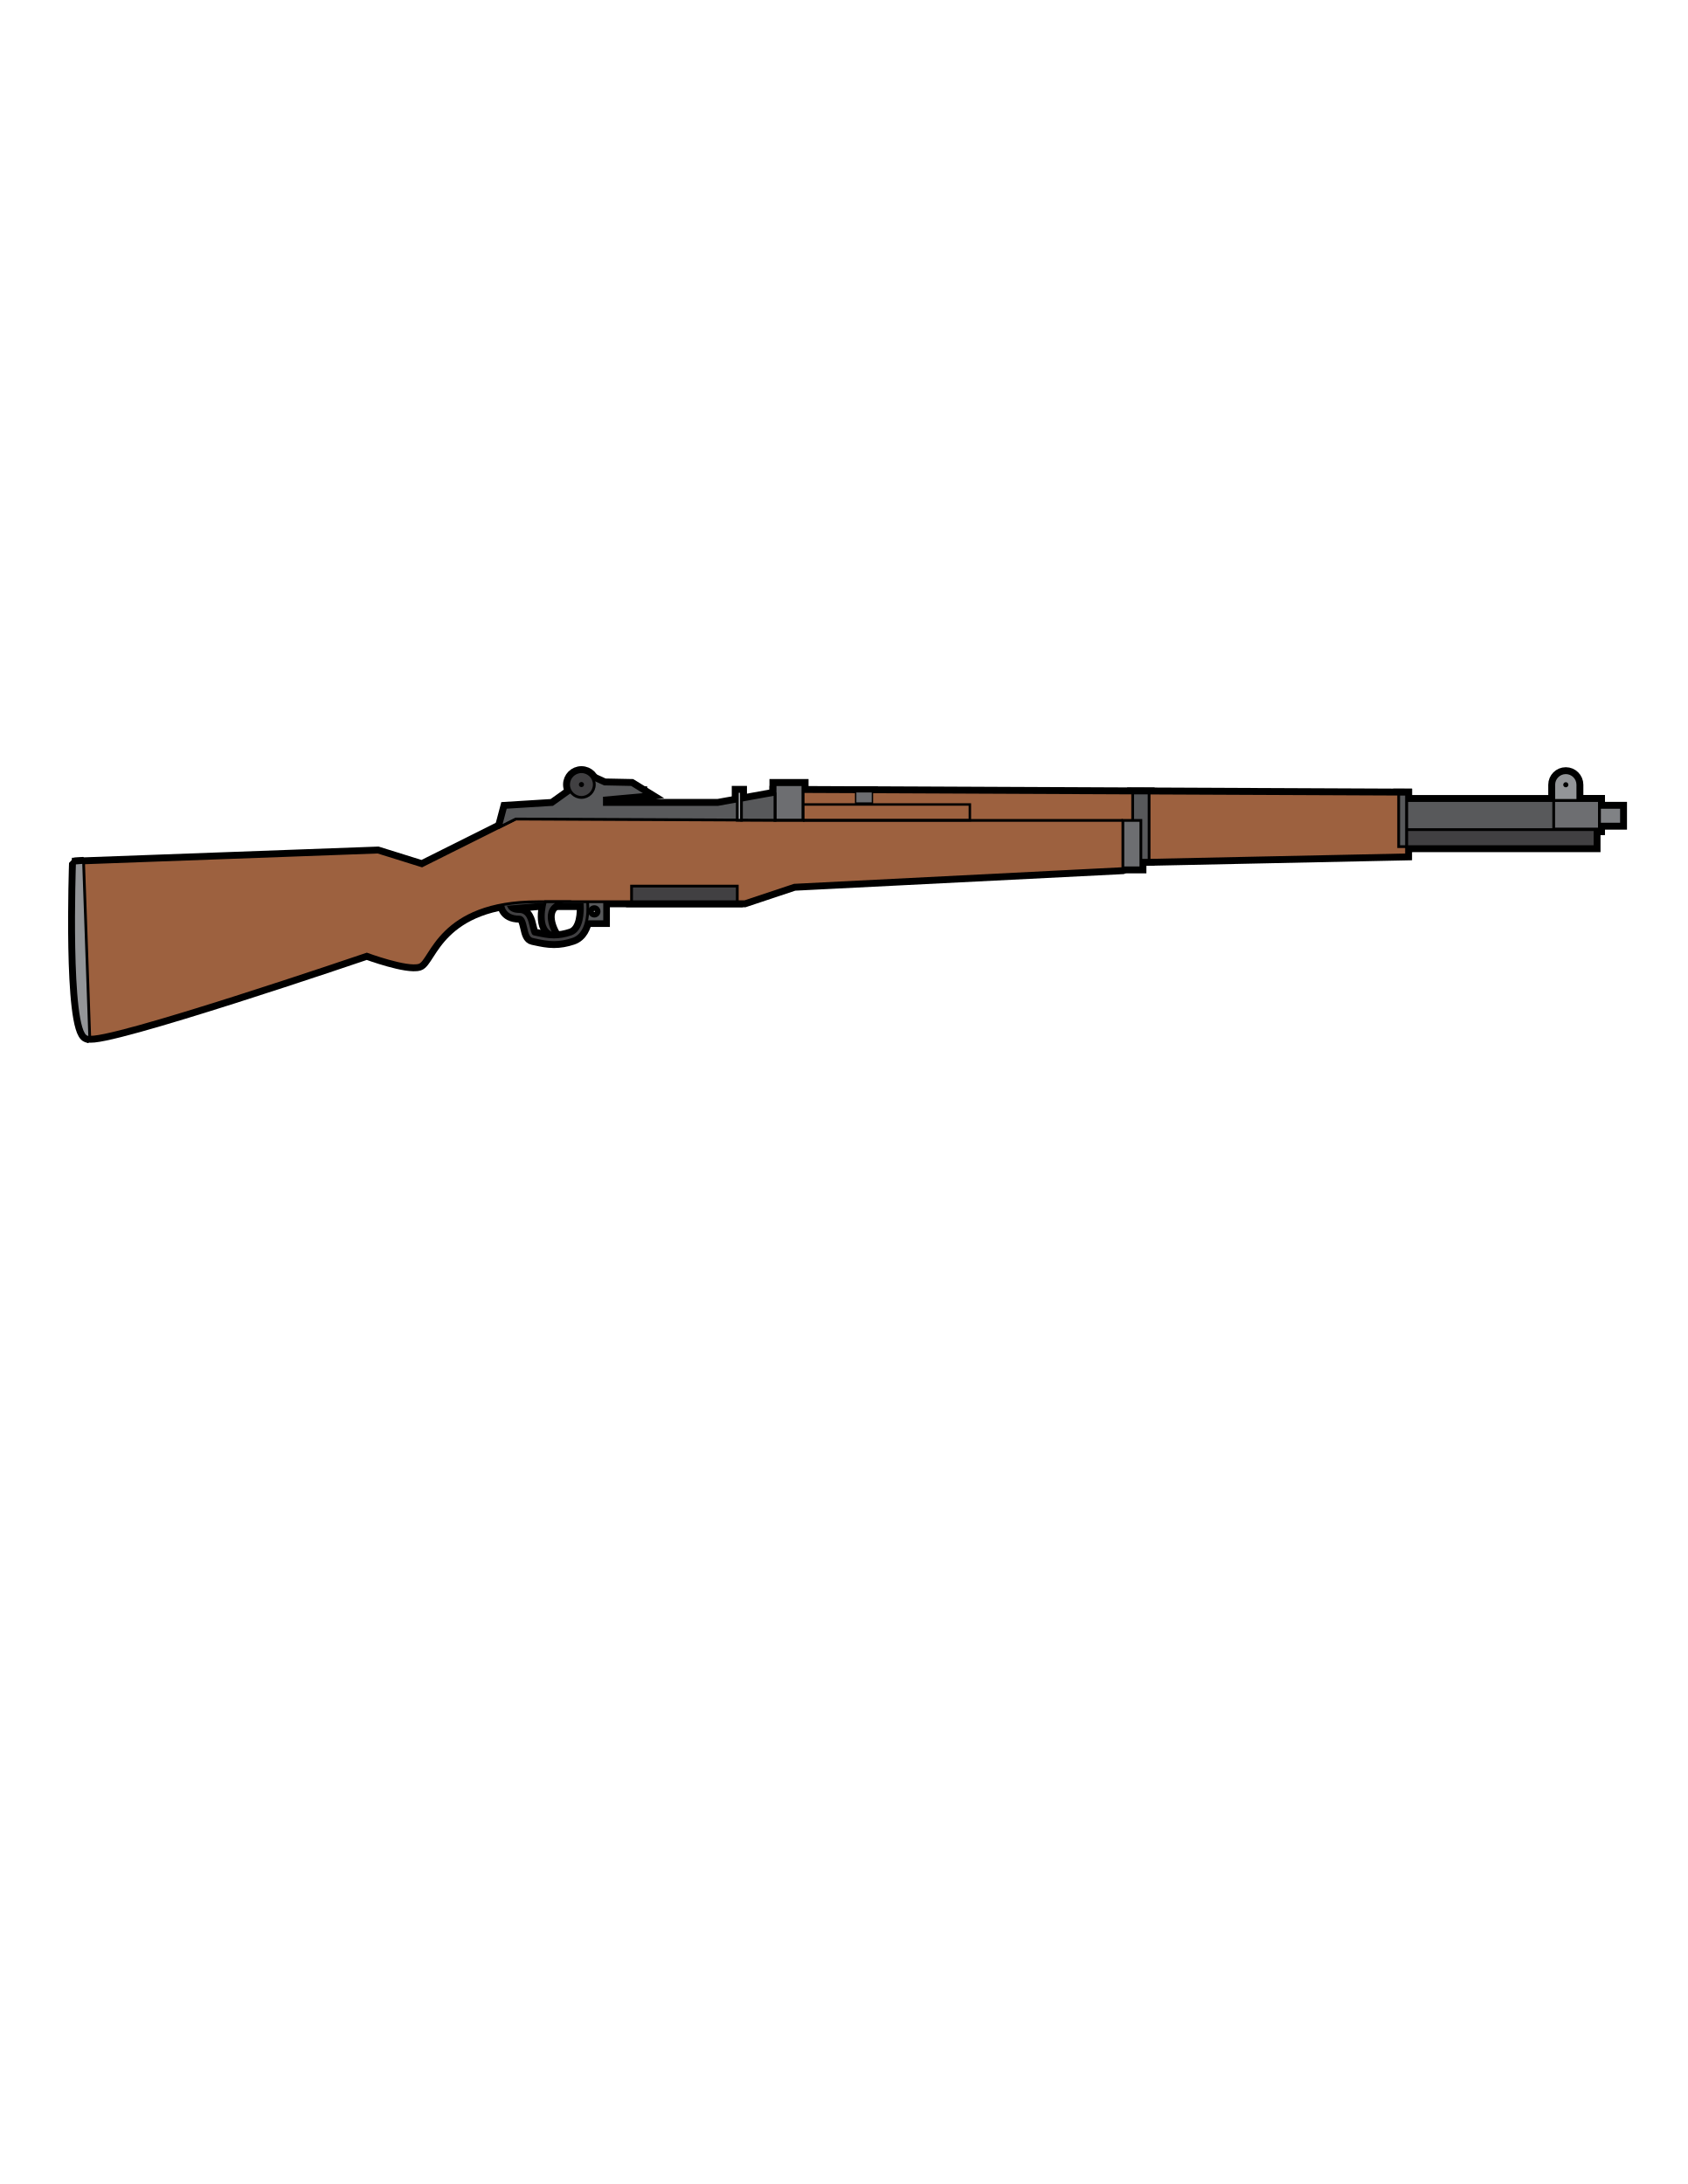
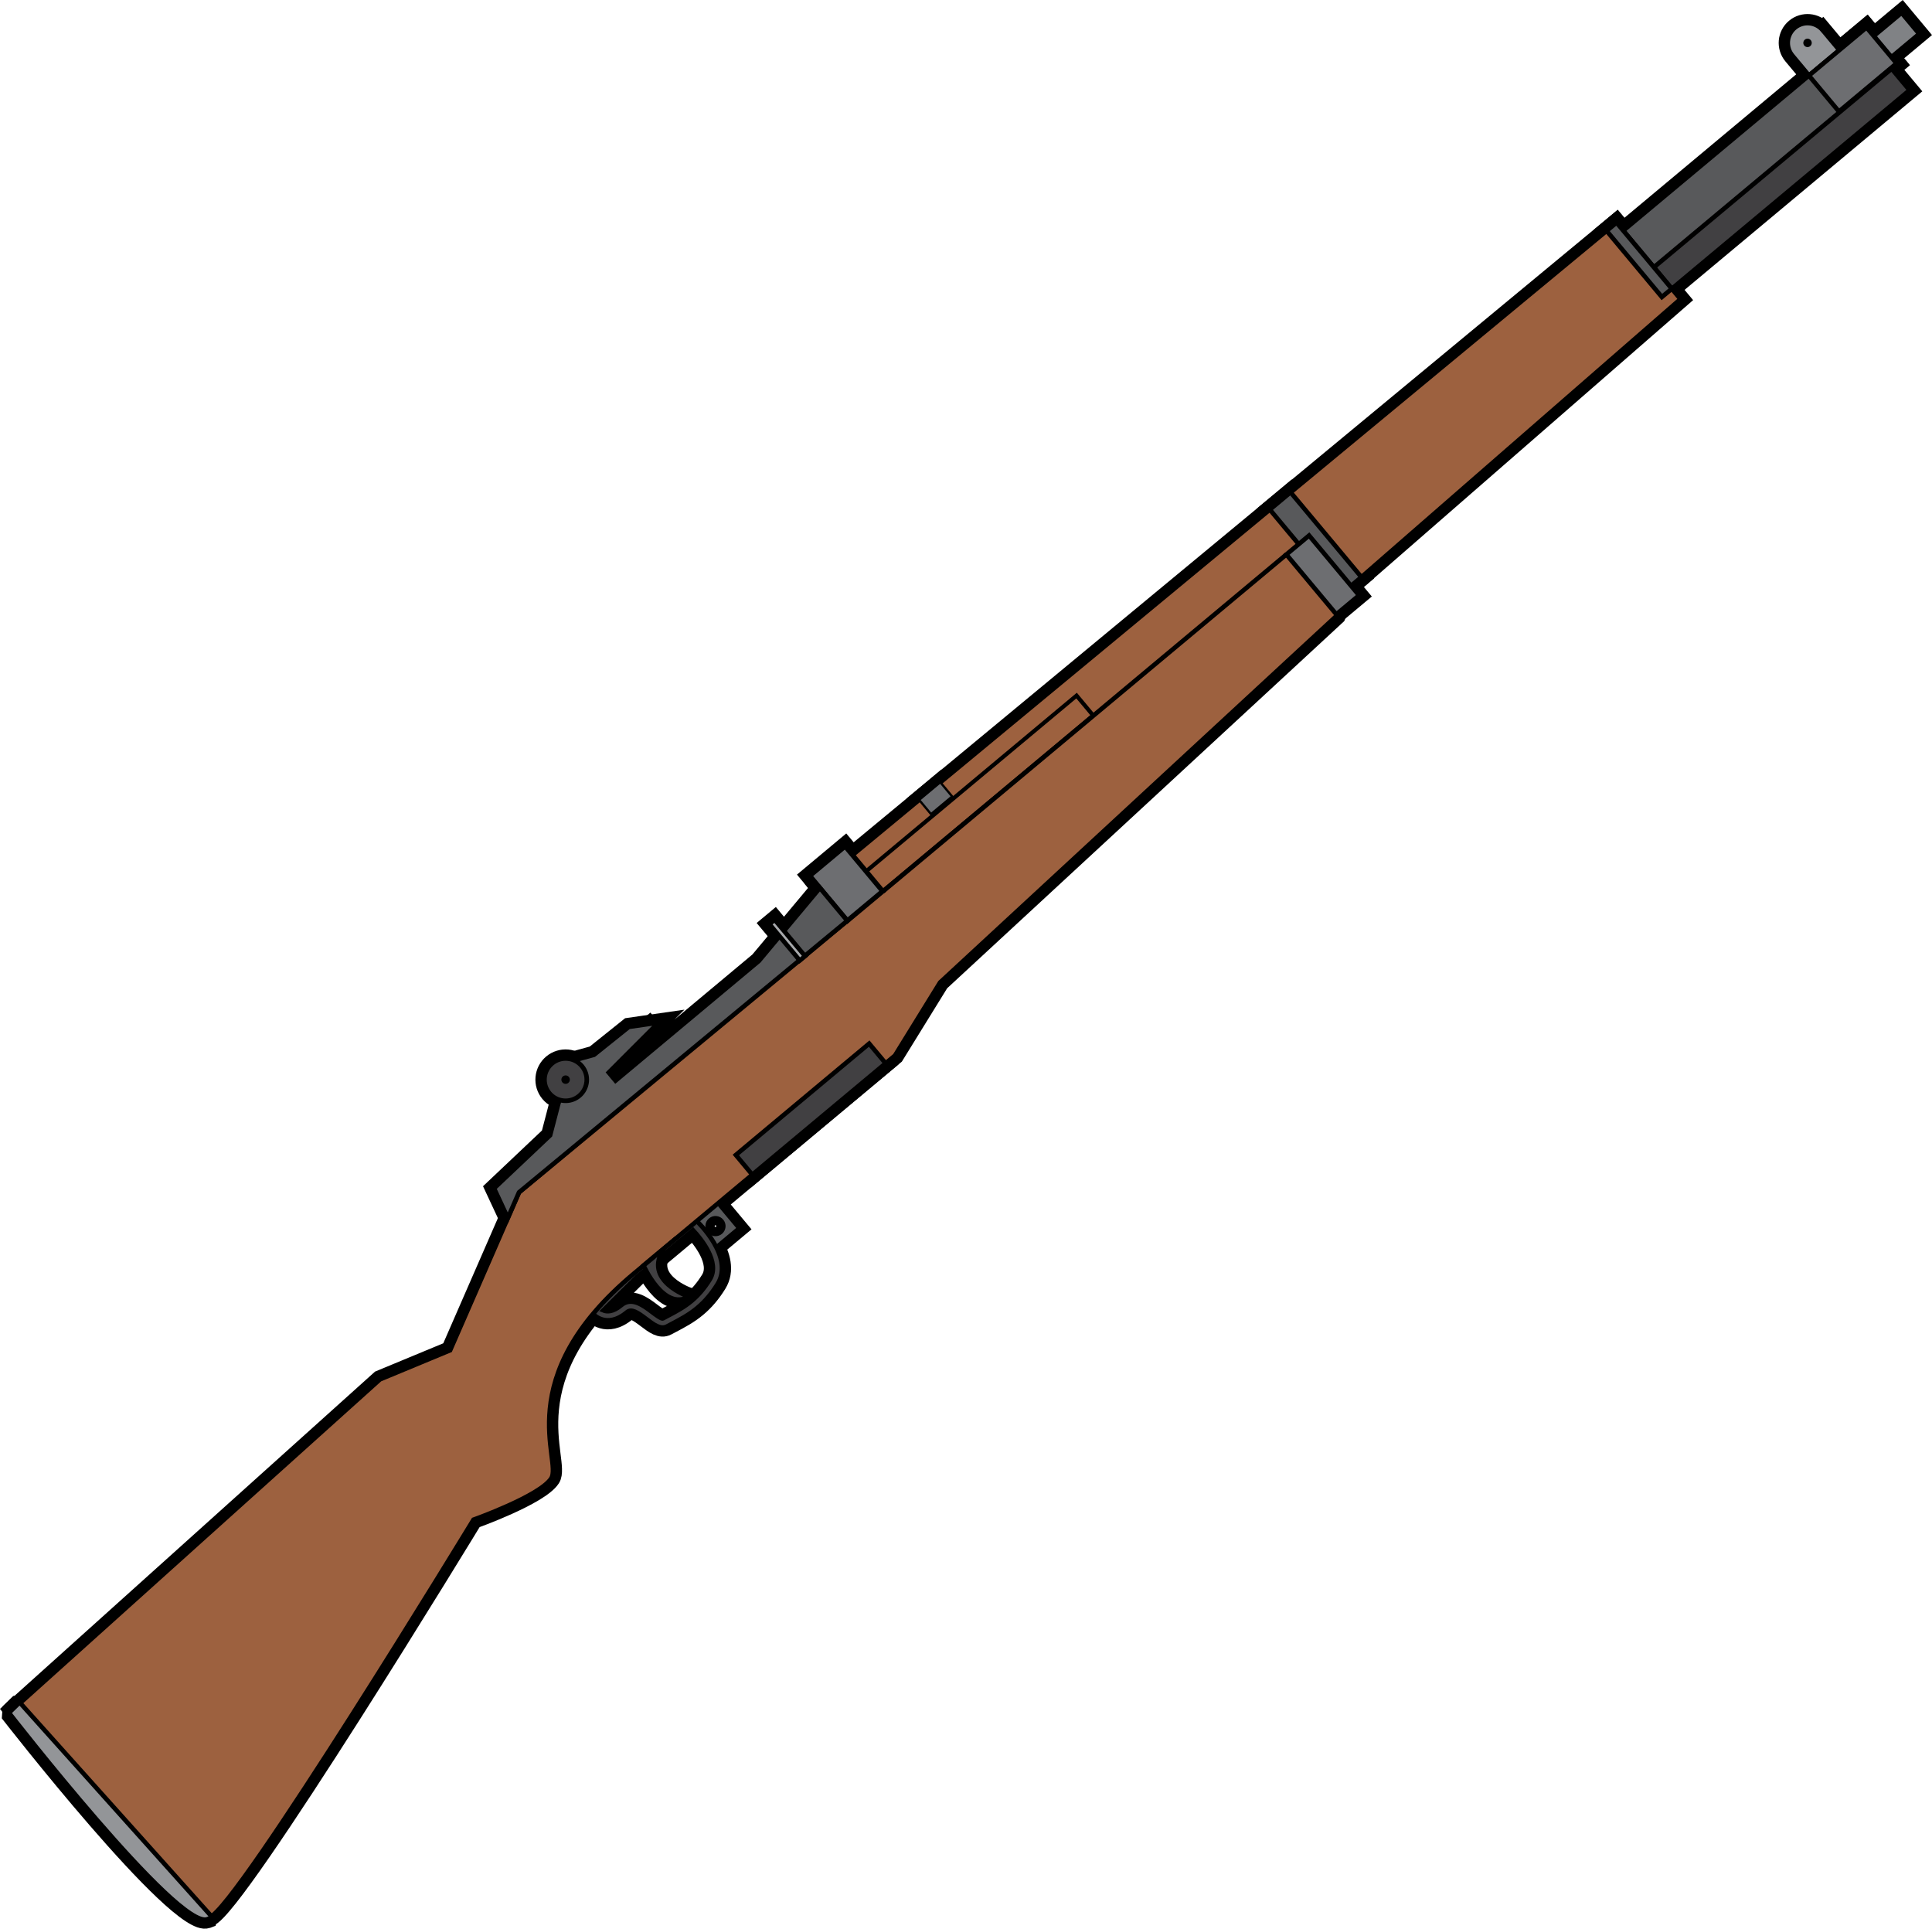
- <svg xmlns="http://www.w3.org/2000/svg" version="1.1" x="0px" y="0px" width="612px" height="792px" viewBox="0 0 612 792" style="enable-background:new 0 0 612 792;" xml:space="preserve">
-   <g id="Layer_1">
-     <g>
-       <path style="fill:#58595B;stroke:#000000;stroke-width:4;stroke-miterlimit:10;" d="M211.851,326.856v7.29h7.29v-7.29H211.851z     M215.495,332.324c-1.006,0-1.822-0.816-1.822-1.822c0-1.007,0.816-1.822,1.822-1.822c1.007,0,1.823,0.815,1.823,1.822    C217.318,331.508,216.502,332.324,215.495,332.324z" />
-       <g>
-         <path style="fill:#939598;stroke:#000000;stroke-width:4;stroke-miterlimit:10;" d="M572.113,284.581     c0-2.41-1.953-4.363-4.363-4.363s-4.363,1.954-4.363,4.363l0,0l0,0v5.818h8.727V284.581L572.113,284.581L572.113,284.581z" />
-         <circle style="stroke:#000000;stroke-width:4;stroke-miterlimit:10;" cx="567.75" cy="284.581" r="0.931" />
+ <svg xmlns="http://www.w3.org/2000/svg" version="1.1" x="0px" y="0px" width="256" height="255.557" viewBox="0 0 256 255.557" xml:space="preserve" id="svg112">
+   <defs id="defs116" />
+   <g id="g983" transform="matrix(0.4609735,-0.3849712,0.3849712,0.4609735,-131.7665,93.06471)">
+     <g style="display:inline" id="Layer_1">
+       <g id="g54">
+         <path id="path2" d="m 211.851,326.856 v 7.29 h 7.29 v -7.29 z m 3.644,5.468 c -1.006,0 -1.822,-0.816 -1.822,-1.822 0,-1.007 0.816,-1.822 1.822,-1.822 1.007,0 1.823,0.815 1.823,1.822 0,1.006 -0.816,1.822 -1.823,1.822 z" style="fill:#58595b;stroke:#000000;stroke-width:4;stroke-miterlimit:10" />
+         <g id="g8">
+           <path id="path4" d="m 572.113,284.581 c 0,-2.41 -1.953,-4.363 -4.363,-4.363 -2.41,0 -4.363,1.954 -4.363,4.363 v 0 0 5.818 h 8.727 v -5.818 z" style="fill:#939598;stroke:#000000;stroke-width:4;stroke-miterlimit:10" />
+           <circle id="circle6" r="0.931" cy="284.581" cx="567.75" style="stroke:#000000;stroke-width:4;stroke-miterlimit:10" />
+         </g>
+         <rect id="rect10" height="6.076" width="8.283" style="fill:#808285;stroke:#000000;stroke-width:4;stroke-miterlimit:10" y="292.783" x="579.652" />
+         <path id="path12" d="m 200.87,341.79 c -0.001,0 -0.001,0 0,0 -2.414,0 -4.472,-0.442 -6.651,-0.91 l -1.089,-0.231 c -1.607,-0.334 -2.032,-2.187 -2.482,-4.147 -0.546,-2.379 -1.002,-3.939 -2.314,-3.939 -5.931,0 -6,-4.512 -6,-4.558 v -0.918 l 12.578,-1.08 18.008,-0.003 0.107,0.879 c 0.057,0.469 1.321,11.503 -5.377,13.736 -2.366,0.788 -4.584,1.171 -6.78,1.171 z M 184.583,328.9 c 0.38,0.741 1.338,1.662 3.751,1.662 3.003,0 3.732,3.174 4.264,5.492 0.176,0.767 0.588,2.563 0.94,2.637 l 1.102,0.234 c 2.072,0.445 4.03,0.866 6.23,0.866 v 0 c 1.978,0 3.989,-0.35 6.147,-1.069 4.231,-1.411 4.235,-8.259 4.095,-10.717 h -16.115 z" style="fill:#414042;stroke:#000000;stroke-width:4;stroke-miterlimit:10" />
+         <rect id="rect14" height="4.504" width="13.526" style="stroke:#000000;stroke-width:4;stroke-miterlimit:10" y="287.146" x="219.141" />
+         <path id="path16" d="m 28.001,312.999 c 0,0 -1.953,60.61 4.004,63 5.957,2.39 101.002,-30.003 101.002,-30.003 0,0 14.548,5.383 18.992,4.004 4.444,-1.379 6.998,-22.996 42.998,-22.996 36,0 75.003,0 75.003,0 l 17.991,-5.997 119.002,-6.007 5.692,-2.958 97.312,-2.038 V 288 l -228.995,-1 v 10 H 187.007 L 153,314 137.002,309.004 Z" style="fill:#9d613f;stroke:#000000;stroke-width:4;stroke-miterlimit:10" />
+         <path id="path18" d="m 31.406,375.999 c -6.513,-2.39 -4.377,-63 -4.377,-63 l 3.279,-0.256 2.241,63.654 z" style="fill:#939598;stroke:#000000;stroke-width:4;stroke-miterlimit:1" />
+         <path id="path20" d="M 37.054,375.396" style="fill:#9d613f;stroke:#000000;stroke-width:4;stroke-miterlimit:10" />
+         <rect id="rect22" height="6.377" width="68.337" style="fill:#414042;stroke:#000000;stroke-width:4;stroke-miterlimit:10" y="300.641" x="509.997" />
+         <rect id="rect24" height="10.542" width="69.932" style="fill:#58595b;stroke:#000000;stroke-width:4;stroke-miterlimit:10" y="290.307" x="509.997" />
+         <rect id="rect26" height="19.017" width="2.85" style="fill:#58595b;stroke:#000000;stroke-width:4;stroke-miterlimit:10" y="288" x="507.147" />
+         <rect id="rect28" height="24.393" width="5.958" style="fill:#58595b;stroke:#000000;stroke-width:4;stroke-miterlimit:10" y="287.566" x="410.698" />
+         <rect id="rect30" height="17.201" width="6.53" style="fill:#6d6e71;stroke:#000000;stroke-width:4;stroke-miterlimit:10" y="297.509" x="407.147" />
+         <line id="line32" y2="297.509" x2="291.171" y1="297.509" x1="407.147" style="fill:none;stroke:#000000;stroke-width:4;stroke-miterlimit:10" />
+         <rect id="rect34" height="10.334" width="16.567" style="fill:#6d6e71;stroke:#000000;stroke-width:4;stroke-miterlimit:10" y="290.307" x="563.361" />
+         <rect id="rect36" height="5.67" width="38.333" style="fill:#414042;stroke:#000000;stroke-width:4;stroke-miterlimit:10" y="321.333" x="229" />
+         <path id="path38" d="m 197.743,327.003 c 0,0 -3.077,10.66 3.257,11.663 0,0 -5.667,-9.333 2.667,-11.663 z" style="fill:#414042;stroke:#000000;stroke-width:4;stroke-miterlimit:10" />
+         <rect id="rect40" height="5.715" width="82.821" style="fill:none;stroke:#000000;stroke-width:4;stroke-miterlimit:10" y="291.73" x="268.846" />
+         <rect id="rect42" height="12.939" width="10.169" style="fill:#6d6e71;stroke:#000000;stroke-width:4;stroke-miterlimit:10" y="284.506" x="281.002" />
+         <polygon id="polygon44" points="234.667,288 219.141,289.397 219.141,291.73 260.333,291.73 281.002,288 281.002,297.445 187.007,297 181.48,299.763 183.333,292.783 200.332,291.73 206.163,287.566 210.829,284.506 215.496,282.645 219.141,284.307 229,284.506 " style="fill:#58595b;stroke:#000000;stroke-width:4;stroke-miterlimit:10" />
+         <rect id="rect46" height="4.088" width="6.078" style="fill:#6d6e71;stroke:#000000;stroke-width:4;stroke-miterlimit:10" y="287.131" x="310.256" />
+         <circle id="circle48" r="4.667" cy="284.506" cx="210.829" style="fill:#414042;stroke:#000000;stroke-width:4;stroke-miterlimit:10" />
+         <circle id="circle50" r="0.933" cy="284.506" cx="210.829" style="stroke:#000000;stroke-width:4;stroke-miterlimit:10" />
+         <rect id="rect52" height="10.446" width="1.512" style="fill:#a7a9ac;stroke:#000000;stroke-width:4;stroke-miterlimit:10" y="287" x="267.333" />
      </g>
-       <rect x="579.652" y="292.783" style="fill:#808285;stroke:#000000;stroke-width:4;stroke-miterlimit:10;" width="8.283" height="6.076" />
-       <path style="fill:#414042;stroke:#000000;stroke-width:4;stroke-miterlimit:10;" d="M200.87,341.79    C200.869,341.79,200.869,341.79,200.87,341.79c-2.414,0-4.472-0.442-6.651-0.91l-1.089-0.231    c-1.607-0.334-2.032-2.187-2.482-4.147c-0.546-2.379-1.002-3.939-2.314-3.939c-5.931,0-6-4.512-6-4.558v-0.918l12.578-1.08    l18.008-0.003l0.107,0.879c0.057,0.469,1.321,11.503-5.377,13.736C205.284,341.407,203.066,341.79,200.87,341.79z M184.583,328.9    c0.38,0.741,1.338,1.662,3.751,1.662c3.003,0,3.732,3.174,4.264,5.492c0.176,0.767,0.588,2.563,0.94,2.637l1.102,0.234    c2.072,0.445,4.03,0.866,6.23,0.866h0c1.978,0,3.989-0.35,6.147-1.069c4.231-1.411,4.235-8.259,4.095-10.717h-16.115    L184.583,328.9z" />
-       <rect x="219.141" y="287.146" style="stroke:#000000;stroke-width:4;stroke-miterlimit:10;" width="13.526" height="4.504" />
-       <path style="fill:#9D613F;stroke:#000000;stroke-width:4;stroke-miterlimit:10;" d="M28.001,312.999c0,0-1.953,60.61,4.004,63    s101.002-30.003,101.002-30.003s14.548,5.383,18.992,4.004s6.998-22.996,42.998-22.996s75.003,0,75.003,0l17.991-5.997    L406.993,315l5.692-2.958l97.312-2.038V288L281.002,287V297h-93.995L153,314l-15.998-4.996L28.001,312.999z" />
-       <path style="fill:#939598;stroke:#000000;stroke-width:4;stroke-miterlimit:1;" d="M31.406,375.999c-6.513-2.39-4.377-63-4.377-63    l3.279-0.256l2.241,63.654L31.406,375.999z" />
-       <path style="fill:#9D613F;stroke:#000000;stroke-width:4;stroke-miterlimit:10;" d="M37.054,375.396" />
-       <rect x="509.997" y="300.641" style="fill:#414042;stroke:#000000;stroke-width:4;stroke-miterlimit:10;" width="68.337" height="6.377" />
-       <rect x="509.997" y="290.307" style="fill:#58595B;stroke:#000000;stroke-width:4;stroke-miterlimit:10;" width="69.932" height="10.542" />
-       <rect x="507.147" y="288" style="fill:#58595B;stroke:#000000;stroke-width:4;stroke-miterlimit:10;" width="2.85" height="19.017" />
-       <rect x="410.698" y="287.566" style="fill:#58595B;stroke:#000000;stroke-width:4;stroke-miterlimit:10;" width="5.958" height="24.393" />
-       <rect x="407.147" y="297.509" style="fill:#6D6E71;stroke:#000000;stroke-width:4;stroke-miterlimit:10;" width="6.53" height="17.201" />
-       <line style="fill:none;stroke:#000000;stroke-width:4;stroke-miterlimit:10;" x1="407.147" y1="297.509" x2="291.171" y2="297.509" />
-       <rect x="563.361" y="290.307" style="fill:#6D6E71;stroke:#000000;stroke-width:4;stroke-miterlimit:10;" width="16.567" height="10.334" />
-       <rect x="229" y="321.333" style="fill:#414042;stroke:#000000;stroke-width:4;stroke-miterlimit:10;" width="38.333" height="5.67" />
-       <path style="fill:#414042;stroke:#000000;stroke-width:4;stroke-miterlimit:10;" d="M197.743,327.003    c0,0-3.077,10.66,3.257,11.663c0,0-5.667-9.333,2.667-11.663H197.743z" />
-       <rect x="268.846" y="291.73" style="fill:none;stroke:#000000;stroke-width:4;stroke-miterlimit:10;" width="82.821" height="5.715" />
-       <rect x="281.002" y="284.506" style="fill:#6D6E71;stroke:#000000;stroke-width:4;stroke-miterlimit:10;" width="10.169" height="12.939" />
-       <polygon style="fill:#58595B;stroke:#000000;stroke-width:4;stroke-miterlimit:10;" points="181.48,299.763 183.333,292.783     200.332,291.73 206.163,287.566 210.829,284.506 215.496,282.645 219.141,284.307 229,284.506 234.667,288 219.141,289.397     219.141,291.73 260.333,291.73 281.002,288 281.002,297.445 187.007,297   " />
-       <rect x="310.256" y="287.131" style="fill:#6D6E71;stroke:#000000;stroke-width:4;stroke-miterlimit:10;" width="6.078" height="4.088" />
-       <circle style="fill:#414042;stroke:#000000;stroke-width:4;stroke-miterlimit:10;" cx="210.829" cy="284.506" r="4.667" />
-       <circle style="stroke:#000000;stroke-width:4;stroke-miterlimit:10;" cx="210.829" cy="284.506" r="0.933" />
-       <rect x="267.333" y="287" style="fill:#A7A9AC;stroke:#000000;stroke-width:4;stroke-miterlimit:10;" width="1.512" height="10.446" />
    </g>
-   </g>
-   <g id="Layer_2">
-     <g>
-       <path style="fill:#58595B;stroke:#000000;stroke-width:0.81;stroke-miterlimit:10;" d="M211.851,326.856v7.29h7.29v-7.29H211.851z     M215.495,332.324c-1.006,0-1.822-0.816-1.822-1.822c0-1.007,0.816-1.822,1.822-1.822c1.007,0,1.823,0.815,1.823,1.822    C217.318,331.508,216.502,332.324,215.495,332.324z" />
-       <g>
-         <path style="fill:#939598;stroke:#000000;stroke-miterlimit:10;" d="M572.113,284.581c0-2.41-1.953-4.363-4.363-4.363     s-4.363,1.954-4.363,4.363l0,0l0,0v5.818h8.727V284.581L572.113,284.581L572.113,284.581z" />
-         <circle cx="567.75" cy="284.581" r="0.931" />
+     <g style="display:inline" id="Layer_2">
+       <g id="g109">
+         <path id="path57" d="m 211.851,326.856 v 7.29 h 7.29 v -7.29 z m 3.644,5.468 c -1.006,0 -1.822,-0.816 -1.822,-1.822 0,-1.007 0.816,-1.822 1.822,-1.822 1.007,0 1.823,0.815 1.823,1.822 0,1.006 -0.816,1.822 -1.823,1.822 z" style="fill:#58595b;stroke:#000000;stroke-width:0.81;stroke-miterlimit:10" />
+         <g id="g63">
+           <path id="path59" d="m 572.113,284.581 c 0,-2.41 -1.953,-4.363 -4.363,-4.363 -2.41,0 -4.363,1.954 -4.363,4.363 v 0 0 5.818 h 8.727 v -5.818 z" style="fill:#939598;stroke:#000000;stroke-miterlimit:10" />
+           <circle id="circle61" r="0.931" cy="284.581" cx="567.75" />
+         </g>
+         <rect id="rect65" height="6.076" width="8.283" style="fill:#808285;stroke:#000000;stroke-miterlimit:10" y="292.783" x="579.652" />
+         <path id="path67" d="m 200.87,341.79 c -0.001,0 -0.001,0 0,0 -2.414,0 -4.472,-0.442 -6.651,-0.91 l -1.089,-0.231 c -1.607,-0.334 -2.032,-2.187 -2.482,-4.147 -0.546,-2.379 -1.002,-3.939 -2.314,-3.939 -5.931,0 -6,-4.512 -6,-4.558 v -0.918 l 12.578,-1.08 18.008,-0.003 0.107,0.879 c 0.057,0.469 1.321,11.503 -5.377,13.736 -2.366,0.788 -4.584,1.171 -6.78,1.171 z M 184.583,328.9 c 0.38,0.741 1.338,1.662 3.751,1.662 3.003,0 3.732,3.174 4.264,5.492 0.176,0.767 0.588,2.563 0.94,2.637 l 1.102,0.234 c 2.072,0.445 4.03,0.866 6.23,0.866 v 0 c 1.978,0 3.989,-0.35 6.147,-1.069 4.231,-1.411 4.235,-8.259 4.095,-10.717 h -16.115 z" style="fill:#414042;stroke:#000000;stroke-miterlimit:10" />
+         <rect id="rect69" height="4.504" width="13.526" y="287.146" x="219.141" />
+         <path id="path71" d="m 28.001,312.999 c 0,0 -1.953,60.61 4.004,63 5.957,2.39 101.002,-30.003 101.002,-30.003 0,0 14.548,5.383 18.992,4.004 4.444,-1.379 6.998,-22.996 42.998,-22.996 36,0 75.003,0 75.003,0 l 17.991,-5.997 119.002,-6.007 5.692,-2.958 97.312,-2.038 V 288 l -228.995,-1 v 10 H 187.007 L 153,314 137.002,309.004 Z" style="fill:#9d613f;stroke:#000000;stroke-miterlimit:10" />
+         <path id="path73" d="m 31.406,375.999 c -6.513,-2.39 -4.377,-63 -4.377,-63 l 3.279,-0.256 2.241,63.654 z" style="fill:#939598;stroke:#000000;stroke-miterlimit:1" />
+         <path id="path75" d="M 37.054,375.396" style="fill:#9d613f;stroke:#000000;stroke-miterlimit:10" />
+         <rect id="rect77" height="6.377" width="68.337" style="fill:#414042;stroke:#000000;stroke-width:0.989;stroke-miterlimit:10" y="300.641" x="509.997" />
+         <rect id="rect79" height="10.542" width="69.932" style="fill:#58595b;stroke:#000000;stroke-miterlimit:10" y="290.307" x="509.997" />
+         <rect id="rect81" height="19.017" width="2.85" style="fill:#58595b;stroke:#000000;stroke-miterlimit:10" y="288" x="507.147" />
+         <rect id="rect83" height="24.393" width="5.958" style="fill:#58595b;stroke:#000000;stroke-miterlimit:10" y="287.566" x="410.698" />
+         <rect id="rect85" height="17.201" width="6.53" style="fill:#6d6e71;stroke:#000000;stroke-miterlimit:10" y="297.509" x="407.147" />
+         <line id="line87" y2="297.509" x2="291.171" y1="297.509" x1="407.147" style="fill:none;stroke:#000000;stroke-miterlimit:10" />
+         <rect id="rect89" height="10.334" width="16.567" style="fill:#6d6e71;stroke:#000000;stroke-miterlimit:10" y="290.307" x="563.361" />
+         <rect id="rect91" height="5.67" width="38.333" style="fill:#414042;stroke:#000000;stroke-miterlimit:10" y="321.333" x="229" />
+         <path id="path93" d="m 197.743,327.003 c 0,0 -3.077,10.66 3.257,11.663 0,0 -5.667,-9.333 2.667,-11.663 z" style="fill:#414042;stroke:#000000;stroke-miterlimit:10" />
+         <rect id="rect95" height="5.715" width="82.821" style="fill:none;stroke:#000000;stroke-width:0.891;stroke-miterlimit:10" y="291.73" x="268.846" />
+         <rect id="rect97" height="12.939" width="10.169" style="fill:#6d6e71;stroke:#000000;stroke-width:1.079;stroke-miterlimit:10" y="284.506" x="281.002" />
+         <polygon id="polygon99" points="234.667,288 219.141,289.397 219.141,291.73 260.333,291.73 281.002,288 281.002,297.445 187.007,297 181.48,299.763 183.333,292.783 200.332,291.73 206.163,287.566 210.829,284.506 215.496,282.645 219.141,284.307 229,284.506 " style="fill:#58595b;stroke:#000000;stroke-width:1.009;stroke-miterlimit:10" />
+         <rect id="rect101" height="4.088" width="6.078" style="fill:#6d6e71;stroke:#000000;stroke-width:0.5;stroke-miterlimit:10" y="287.131" x="310.256" />
+         <circle id="circle103" r="4.667" cy="284.506" cx="210.829" style="fill:#414042;stroke:#000000;stroke-width:1.009;stroke-miterlimit:10" />
+         <circle id="circle105" r="0.933" cy="284.506" cx="210.829" />
+         <rect id="rect107" height="10.446" width="1.512" style="fill:#a7a9ac;stroke:#000000;stroke-miterlimit:10" y="287" x="267.333" />
      </g>
-       <rect x="579.652" y="292.783" style="fill:#808285;stroke:#000000;stroke-miterlimit:10;" width="8.283" height="6.076" />
-       <path style="fill:#414042;stroke:#000000;stroke-miterlimit:10;" d="M200.87,341.79C200.869,341.79,200.869,341.79,200.87,341.79    c-2.414,0-4.472-0.442-6.651-0.91l-1.089-0.231c-1.607-0.334-2.032-2.187-2.482-4.147c-0.546-2.379-1.002-3.939-2.314-3.939    c-5.931,0-6-4.512-6-4.558v-0.918l12.578-1.08l18.008-0.003l0.107,0.879c0.057,0.469,1.321,11.503-5.377,13.736    C205.284,341.407,203.066,341.79,200.87,341.79z M184.583,328.9c0.38,0.741,1.338,1.662,3.751,1.662    c3.003,0,3.732,3.174,4.264,5.492c0.176,0.767,0.588,2.563,0.94,2.637l1.102,0.234c2.072,0.445,4.03,0.866,6.23,0.866h0    c1.978,0,3.989-0.35,6.147-1.069c4.231-1.411,4.235-8.259,4.095-10.717h-16.115L184.583,328.9z" />
-       <rect x="219.141" y="287.146" width="13.526" height="4.504" />
-       <path style="fill:#9D613F;stroke:#000000;stroke-miterlimit:10;" d="M28.001,312.999c0,0-1.953,60.61,4.004,63    s101.002-30.003,101.002-30.003s14.548,5.383,18.992,4.004s6.998-22.996,42.998-22.996s75.003,0,75.003,0l17.991-5.997    L406.993,315l5.692-2.958l97.312-2.038V288L281.002,287V297h-93.995L153,314l-15.998-4.996L28.001,312.999z" />
-       <path style="fill:#939598;stroke:#000000;stroke-miterlimit:1;" d="M31.406,375.999c-6.513-2.39-4.377-63-4.377-63l3.279-0.256    l2.241,63.654L31.406,375.999z" />
-       <path style="fill:#9D613F;stroke:#000000;stroke-miterlimit:10;" d="M37.054,375.396" />
-       <rect x="509.997" y="300.641" style="fill:#414042;stroke:#000000;stroke-width:0.989;stroke-miterlimit:10;" width="68.337" height="6.377" />
-       <rect x="509.997" y="290.307" style="fill:#58595B;stroke:#000000;stroke-miterlimit:10;" width="69.932" height="10.542" />
-       <rect x="507.147" y="288" style="fill:#58595B;stroke:#000000;stroke-miterlimit:10;" width="2.85" height="19.017" />
-       <rect x="410.698" y="287.566" style="fill:#58595B;stroke:#000000;stroke-miterlimit:10;" width="5.958" height="24.393" />
-       <rect x="407.147" y="297.509" style="fill:#6D6E71;stroke:#000000;stroke-miterlimit:10;" width="6.53" height="17.201" />
-       <line style="fill:none;stroke:#000000;stroke-miterlimit:10;" x1="407.147" y1="297.509" x2="291.171" y2="297.509" />
-       <rect x="563.361" y="290.307" style="fill:#6D6E71;stroke:#000000;stroke-miterlimit:10;" width="16.567" height="10.334" />
-       <rect x="229" y="321.333" style="fill:#414042;stroke:#000000;stroke-miterlimit:10;" width="38.333" height="5.67" />
-       <path style="fill:#414042;stroke:#000000;stroke-miterlimit:10;" d="M197.743,327.003c0,0-3.077,10.66,3.257,11.663    c0,0-5.667-9.333,2.667-11.663H197.743z" />
-       <rect x="268.846" y="291.73" style="fill:none;stroke:#000000;stroke-width:0.891;stroke-miterlimit:10;" width="82.821" height="5.715" />
-       <rect x="281.002" y="284.506" style="fill:#6D6E71;stroke:#000000;stroke-width:1.079;stroke-miterlimit:10;" width="10.169" height="12.939" />
-       <polygon style="fill:#58595B;stroke:#000000;stroke-width:1.009;stroke-miterlimit:10;" points="181.48,299.763 183.333,292.783     200.332,291.73 206.163,287.566 210.829,284.506 215.496,282.645 219.141,284.307 229,284.506 234.667,288 219.141,289.397     219.141,291.73 260.333,291.73 281.002,288 281.002,297.445 187.007,297   " />
-       <rect x="310.256" y="287.131" style="fill:#6D6E71;stroke:#000000;stroke-width:0.5;stroke-miterlimit:10;" width="6.078" height="4.088" />
-       <circle style="fill:#414042;stroke:#000000;stroke-width:1.009;stroke-miterlimit:10;" cx="210.829" cy="284.506" r="4.667" />
-       <circle cx="210.829" cy="284.506" r="0.933" />
-       <rect x="267.333" y="287" style="fill:#A7A9AC;stroke:#000000;stroke-miterlimit:10;" width="1.512" height="10.446" />
    </g>
  </g>
</svg>
